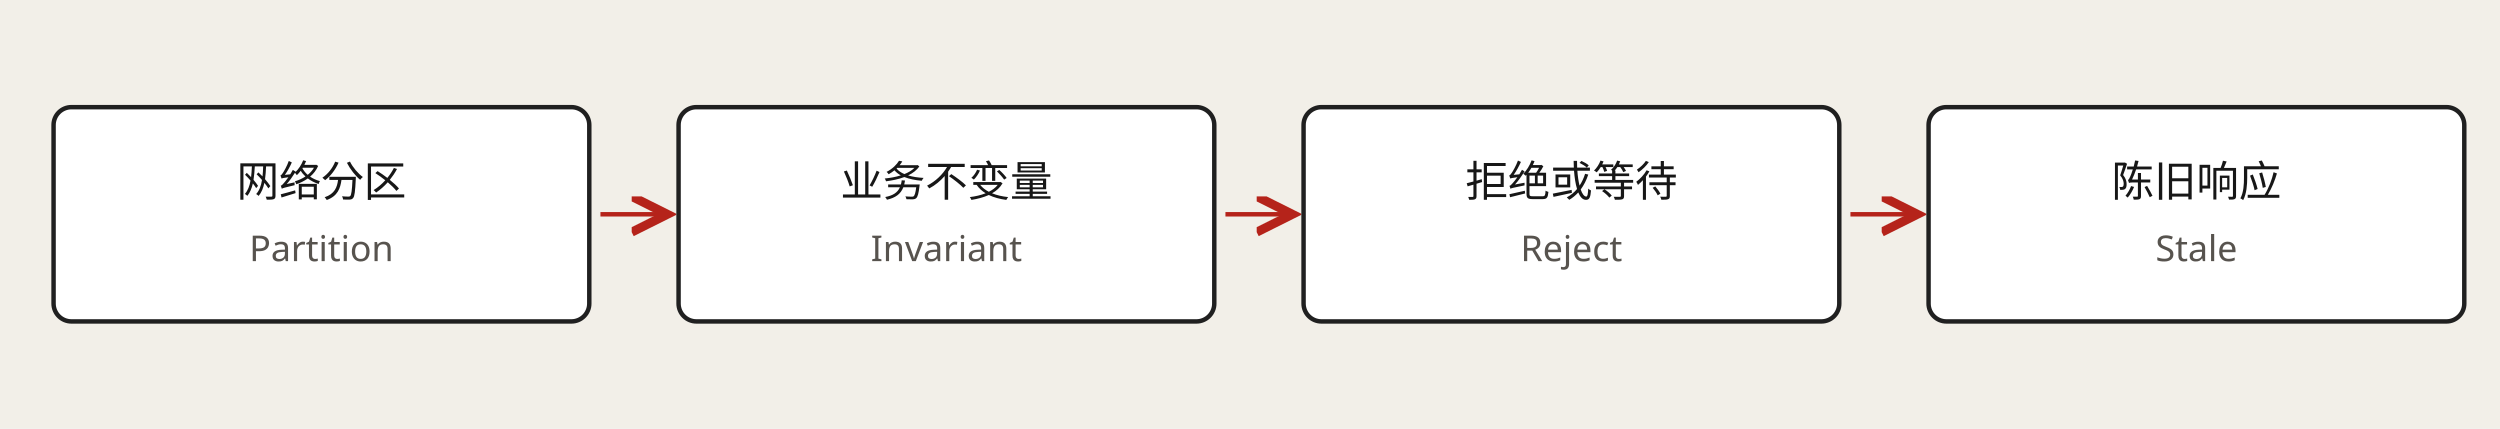
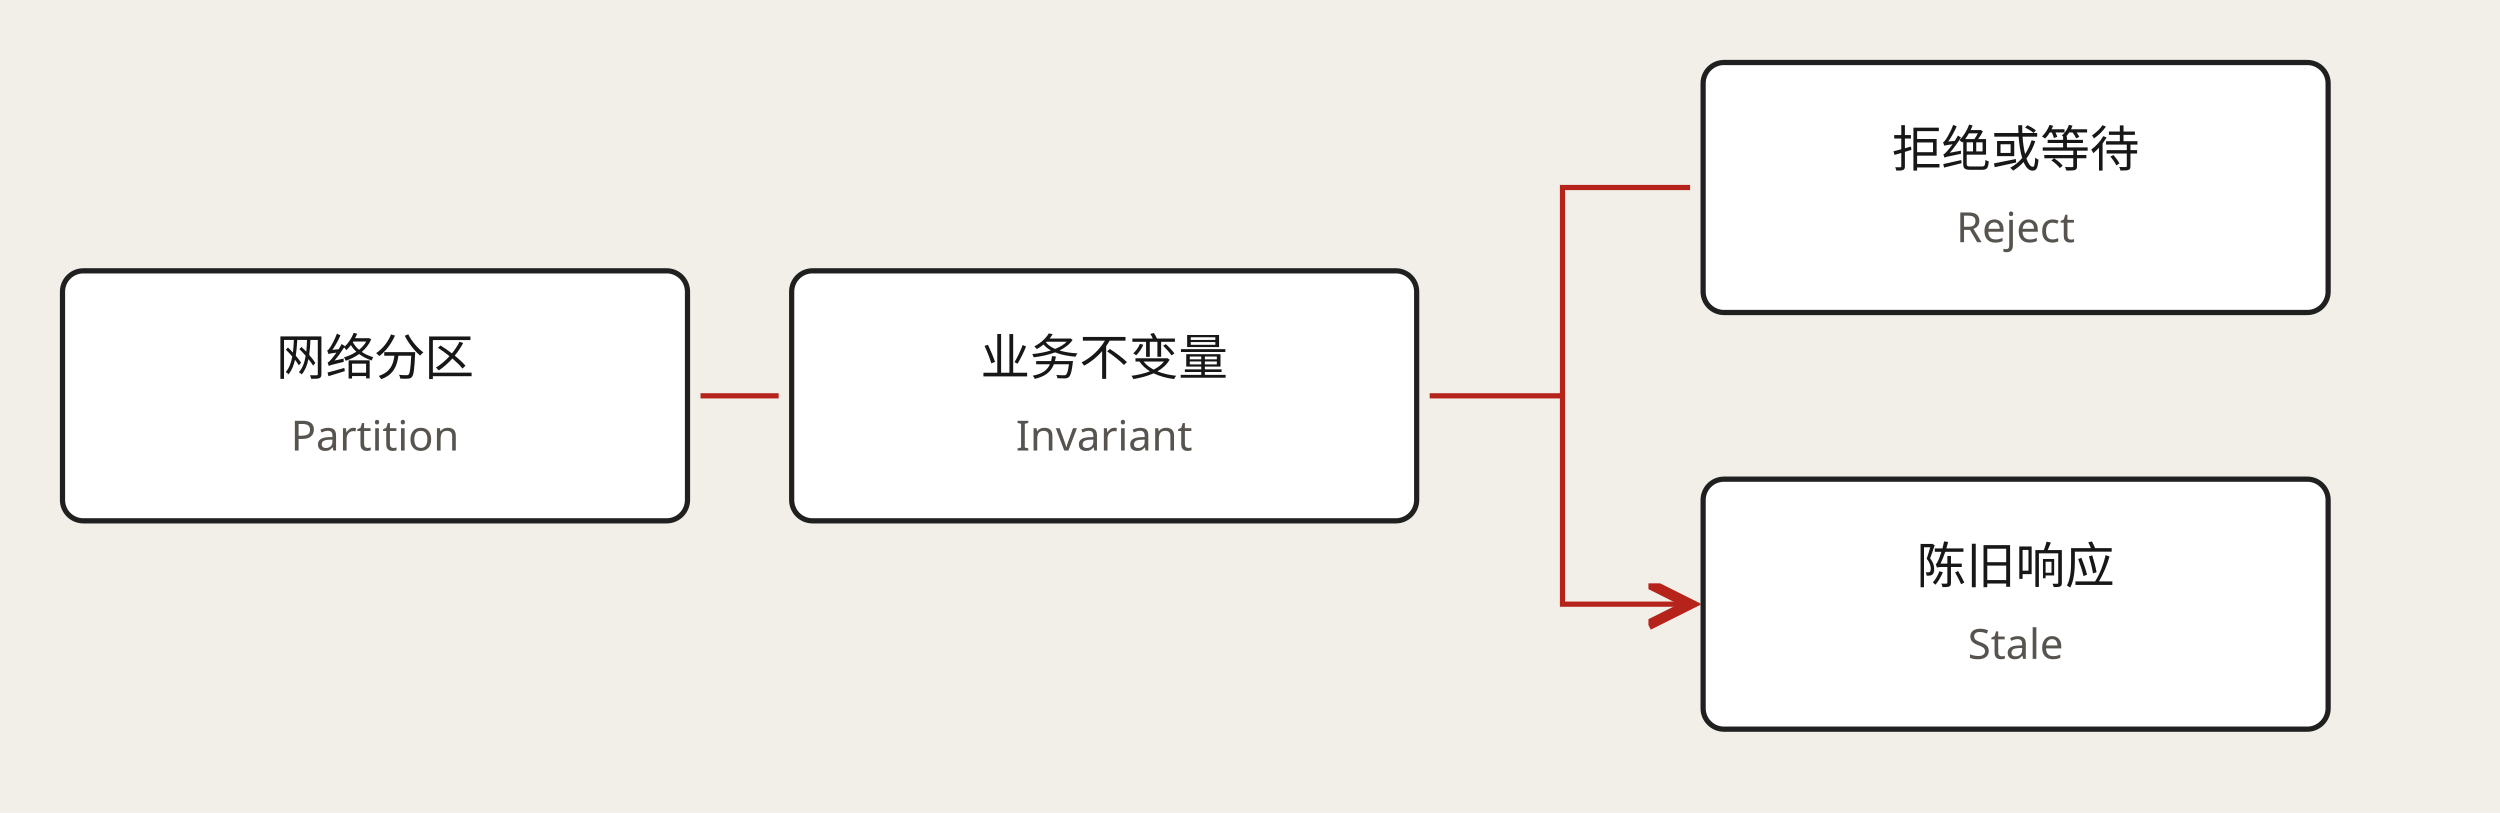
- <svg xmlns="http://www.w3.org/2000/svg" width="1120" height="192" viewBox="0 0 1120 192" role="img" aria-labelledby="title">
+ <svg xmlns="http://www.w3.org/2000/svg" width="960" height="312" viewBox="0 0 960 312" role="img" aria-labelledby="title">
  <defs>
    <marker id="arrow" markerWidth="10" markerHeight="10" refX="8" refY="4" orient="auto">
      <path d="M0 0 L8 4 L0 8" fill="none" stroke="#b5231a" stroke-width="2" />
    </marker>
  </defs>
-   <rect width="1120" height="192" fill="#f2efe8" />
-   <rect x="24" y="48" width="240" height="96" rx="8" fill="white" stroke="#202020" stroke-width="2" />
-   <text x="144" y="88" text-anchor="middle" fill="#171717" font-size="19" font-family="system-ui,sans-serif">网络分区</text>
-   <text x="144" y="117" text-anchor="middle" fill="#57534e" font-size="16" font-family="system-ui,sans-serif">Partition</text>
-   <path d="M269 96 H299" stroke="#b5231a" stroke-width="2" marker-end="url(#arrow)" />
-   <rect x="304" y="48" width="240" height="96" rx="8" fill="white" stroke="#202020" stroke-width="2" />
-   <text x="424" y="88" text-anchor="middle" fill="#171717" font-size="19" font-family="system-ui,sans-serif">业务不变量</text>
-   <text x="424" y="117" text-anchor="middle" fill="#57534e" font-size="16" font-family="system-ui,sans-serif">Invariant</text>
-   <path d="M549 96 H579" stroke="#b5231a" stroke-width="2" marker-end="url(#arrow)" />
-   <rect x="584" y="48" width="240" height="96" rx="8" fill="white" stroke="#202020" stroke-width="2" />
-   <text x="704" y="88" text-anchor="middle" fill="#171717" font-size="19" font-family="system-ui,sans-serif">拒绝或等待</text>
-   <text x="704" y="117" text-anchor="middle" fill="#57534e" font-size="16" font-family="system-ui,sans-serif">Reject</text>
-   <path d="M829 96 H859" stroke="#b5231a" stroke-width="2" marker-end="url(#arrow)" />
-   <rect x="864" y="48" width="240" height="96" rx="8" fill="white" stroke="#202020" stroke-width="2" />
-   <text x="984" y="88" text-anchor="middle" fill="#171717" font-size="19" font-family="system-ui,sans-serif">陈旧响应</text>
-   <text x="984" y="117" text-anchor="middle" fill="#57534e" font-size="16" font-family="system-ui,sans-serif">Stale</text>
+   <rect width="960" height="312" fill="#f2efe8" />
+   <path d="M269 152 H299 M549 152 H600 V72 H649 M600 152 V232 H649" fill="none" stroke="#b5231a" stroke-width="2" marker-end="url(#arrow)" />
+   <rect x="24" y="104" width="240" height="96" rx="8" fill="white" stroke="#202020" stroke-width="2" />
+   <text x="144" y="144" text-anchor="middle" fill="#171717" font-size="19" font-family="system-ui,sans-serif">网络分区</text>
+   <text x="144" y="173" text-anchor="middle" fill="#57534e" font-size="16" font-family="system-ui,sans-serif">Partition</text>
+   <rect x="304" y="104" width="240" height="96" rx="8" fill="white" stroke="#202020" stroke-width="2" />
+   <text x="424" y="144" text-anchor="middle" fill="#171717" font-size="19" font-family="system-ui,sans-serif">业务不变量</text>
+   <text x="424" y="173" text-anchor="middle" fill="#57534e" font-size="16" font-family="system-ui,sans-serif">Invariant</text>
+   <rect x="654" y="24" width="240" height="96" rx="8" fill="white" stroke="#202020" stroke-width="2" />
+   <text x="774" y="64" text-anchor="middle" fill="#171717" font-size="19" font-family="system-ui,sans-serif">拒绝或等待</text>
+   <text x="774" y="93" text-anchor="middle" fill="#57534e" font-size="16" font-family="system-ui,sans-serif">Reject</text>
+   <rect x="654" y="184" width="240" height="96" rx="8" fill="white" stroke="#202020" stroke-width="2" />
+   <text x="774" y="224" text-anchor="middle" fill="#171717" font-size="19" font-family="system-ui,sans-serif">陈旧响应</text>
+   <text x="774" y="253" text-anchor="middle" fill="#57534e" font-size="16" font-family="system-ui,sans-serif">Stale</text>
</svg>
